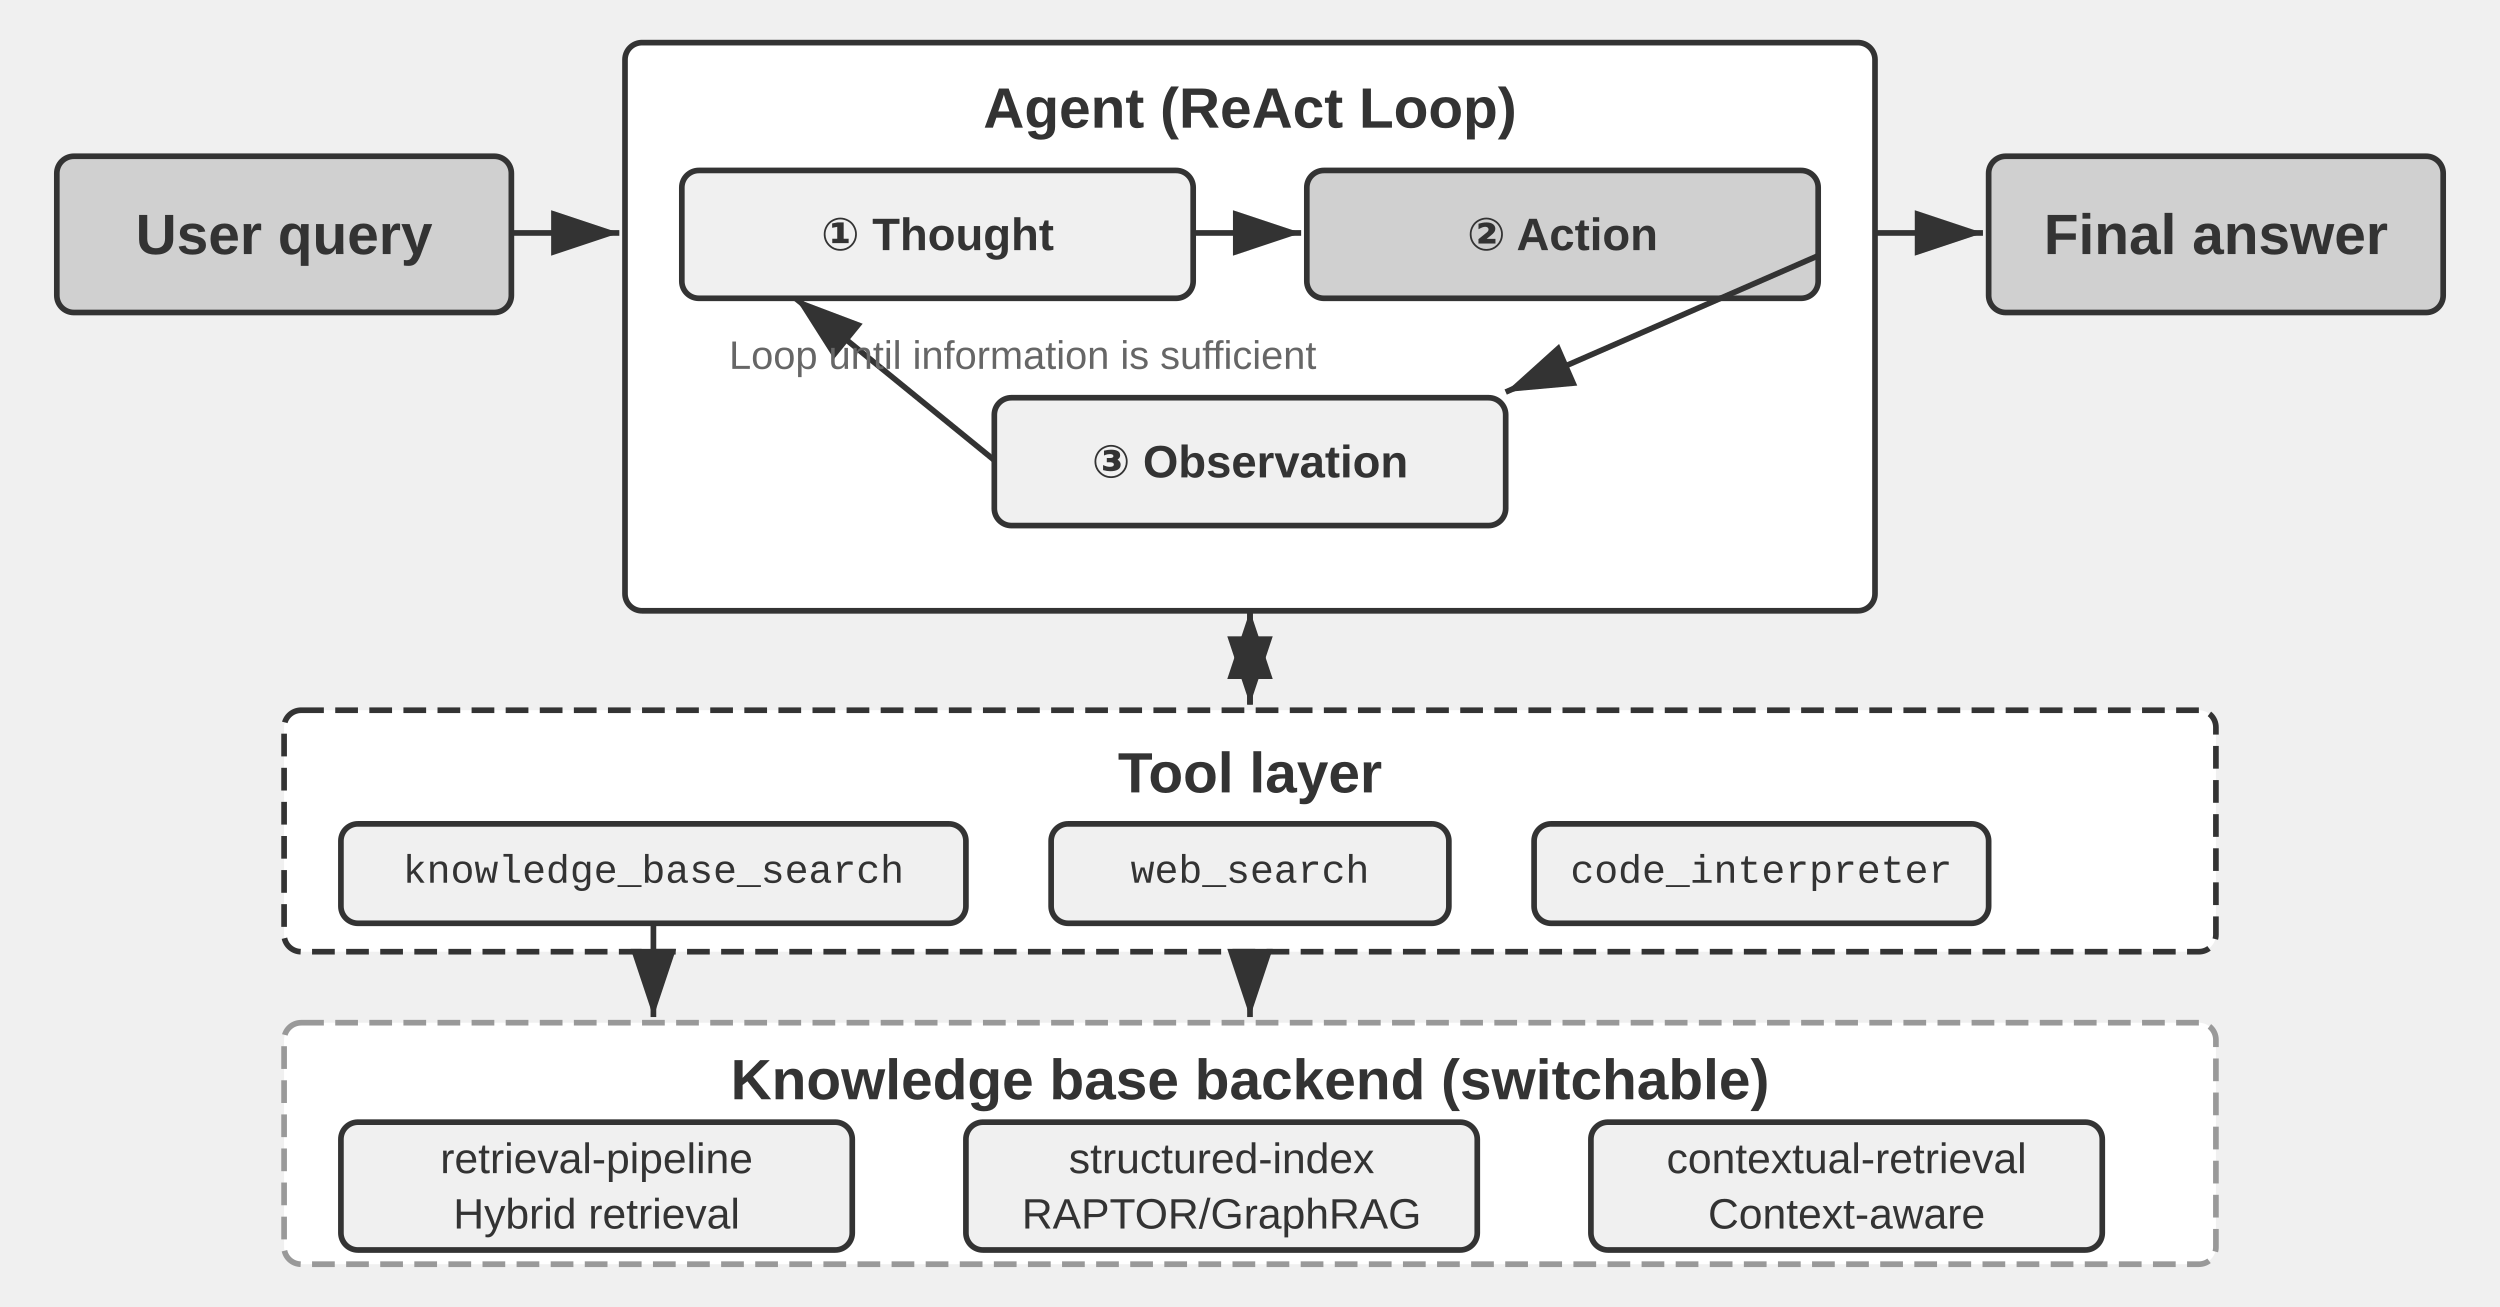
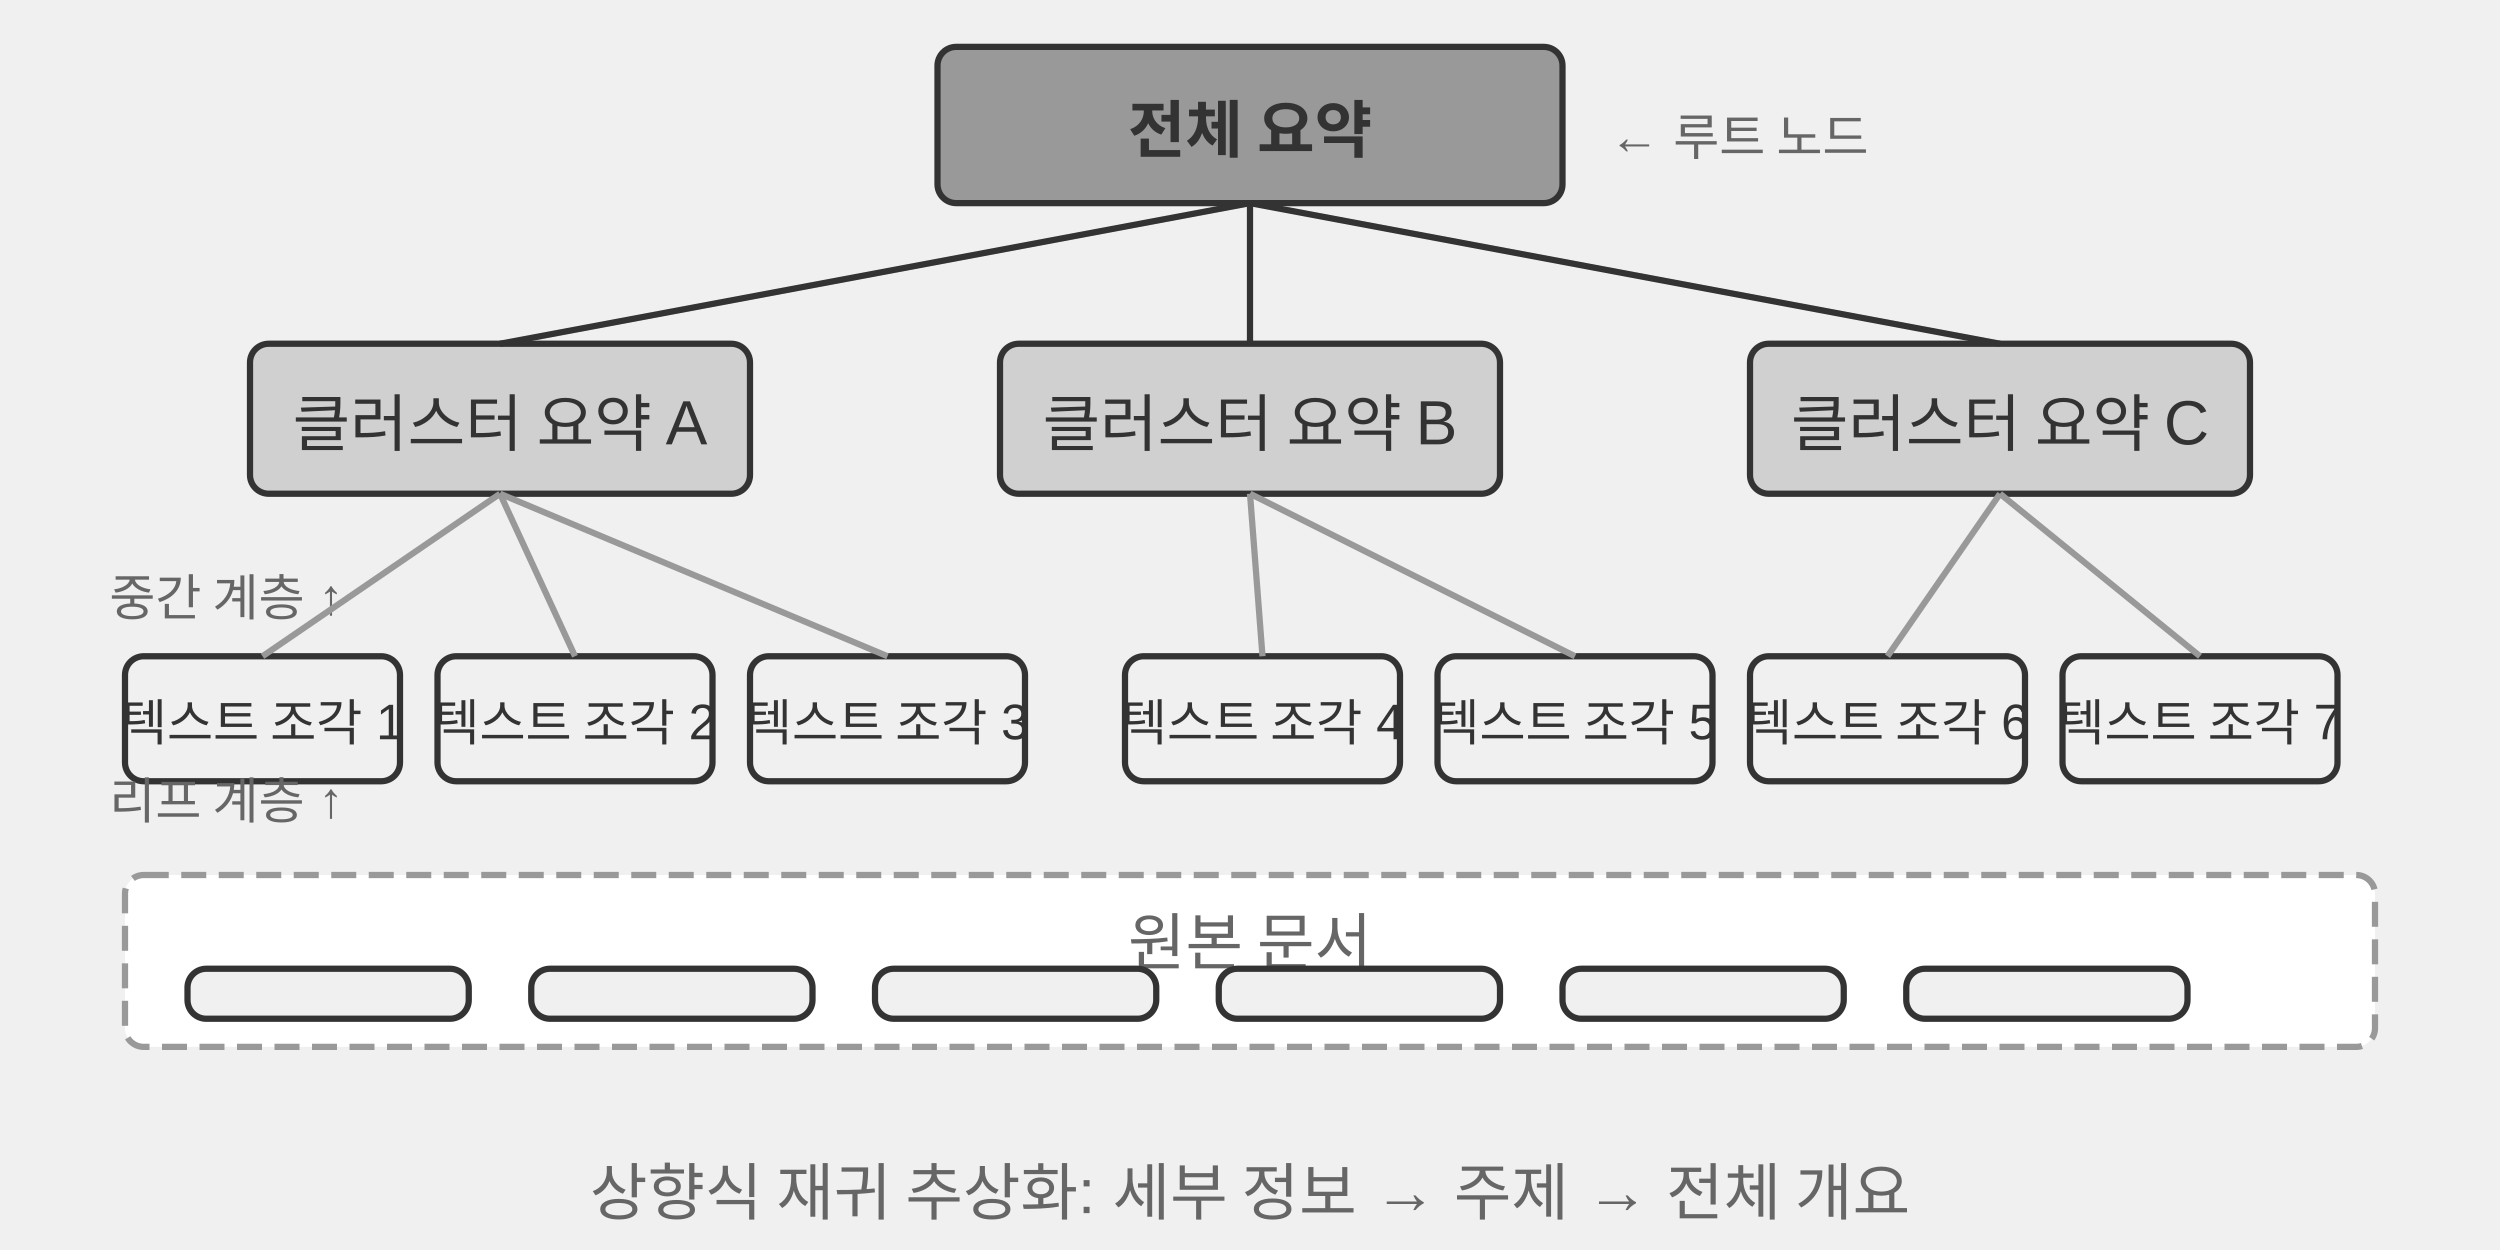
- <svg xmlns="http://www.w3.org/2000/svg" viewBox="0 40 880 460" width="880" height="460" style="background:#ffffff">
+ <svg xmlns="http://www.w3.org/2000/svg" viewBox="0 40 800 400" width="800" height="400" style="background:#ffffff">
  <defs>
    <marker id="ah" markerWidth="12" markerHeight="8" refX="12" refY="4" orient="auto">
      <polygon points="0 0, 12 4, 0 8" fill="#333333" />
    </marker>
    <marker id="ah-light" markerWidth="12" markerHeight="8" refX="12" refY="4" orient="auto">
      <polygon points="0 0, 12 4, 0 8" fill="#999999" />
    </marker>
  </defs>
-   <rect x="220" y="55" width="440" height="200" rx="6" fill="#ffffff" stroke="#333333" stroke-width="2" />
-   <text x="440" y="78" font-family="Arial, 'Helvetica Neue', Helvetica, 'PingFang SC', 'Microsoft YaHei', sans-serif" font-size="20" fill="#333333" text-anchor="middle" dominant-baseline="central" font-weight="bold">Agent (ReAct Loop)</text>
-   <rect x="240" y="100" width="180" height="45" rx="6" fill="#f0f0f0" stroke="#333333" stroke-width="2" />
-   <text x="330.0" y="122.5" font-family="Arial, 'Helvetica Neue', Helvetica, 'PingFang SC', 'Microsoft YaHei', sans-serif" font-size="16" fill="#333333" text-anchor="middle" dominant-baseline="central" font-weight="bold">① Thought</text>
-   <rect x="460" y="100" width="180" height="45" rx="6" fill="#d0d0d0" stroke="#333333" stroke-width="2" />
-   <text x="550.0" y="122.5" font-family="Arial, 'Helvetica Neue', Helvetica, 'PingFang SC', 'Microsoft YaHei', sans-serif" font-size="16" fill="#333333" text-anchor="middle" dominant-baseline="central" font-weight="bold">② Action</text>
-   <rect x="350" y="180" width="180" height="45" rx="6" fill="#f0f0f0" stroke="#333333" stroke-width="2" />
-   <text x="440.0" y="202.5" font-family="Arial, 'Helvetica Neue', Helvetica, 'PingFang SC', 'Microsoft YaHei', sans-serif" font-size="16" fill="#333333" text-anchor="middle" dominant-baseline="central" font-weight="bold">③ Observation</text>
-   <line x1="420" y1="122" x2="458" y2="122" stroke="#333333" stroke-width="2" marker-end="url(#ah)" />
-   <line x1="640" y1="130" x2="530" y2="178" stroke="#333333" stroke-width="2" marker-end="url(#ah)" />
-   <line x1="350" y1="202" x2="280" y2="145" stroke="#333333" stroke-width="2" marker-end="url(#ah)" />
-   <text x="360" y="165" font-family="Arial, 'Helvetica Neue', Helvetica, 'PingFang SC', 'Microsoft YaHei', sans-serif" font-size="14" fill="#666666" text-anchor="middle" dominant-baseline="central" font-weight="normal">Loop until information is sufficient</text>
-   <rect x="20" y="95" width="160" height="55" rx="6" fill="#d0d0d0" stroke="#333333" stroke-width="2" />
-   <text x="100.0" y="122.5" font-family="Arial, 'Helvetica Neue', Helvetica, 'PingFang SC', 'Microsoft YaHei', sans-serif" font-size="20" fill="#333333" text-anchor="middle" dominant-baseline="central" font-weight="bold">User query</text>
-   <line x1="180" y1="122" x2="218" y2="122" stroke="#333333" stroke-width="2" marker-end="url(#ah)" />
-   <rect x="700" y="95" width="160" height="55" rx="6" fill="#d0d0d0" stroke="#333333" stroke-width="2" />
-   <text x="780.0" y="122.5" font-family="Arial, 'Helvetica Neue', Helvetica, 'PingFang SC', 'Microsoft YaHei', sans-serif" font-size="20" fill="#333333" text-anchor="middle" dominant-baseline="central" font-weight="bold">Final answer</text>
-   <line x1="660" y1="122" x2="698" y2="122" stroke="#333333" stroke-width="2" marker-end="url(#ah)" />
-   <rect x="100" y="290" width="680" height="85" rx="6" fill="#ffffff" stroke="#333333" stroke-width="2" stroke-dasharray="8,4" />
-   <text x="440" y="312" font-family="Arial, 'Helvetica Neue', Helvetica, 'PingFang SC', 'Microsoft YaHei', sans-serif" font-size="20" fill="#333333" text-anchor="middle" dominant-baseline="central" font-weight="bold">Tool layer</text>
-   <rect x="120" y="330" width="220" height="35" rx="6" fill="#f0f0f0" stroke="#333333" stroke-width="2" />
-   <text x="230.0" y="347" font-family="'Courier New', Courier, monospace" font-size="14" fill="#333333" text-anchor="middle" dominant-baseline="central">knowledge_base_search</text>
-   <rect x="370" y="330" width="140" height="35" rx="6" fill="#f0f0f0" stroke="#333333" stroke-width="2" />
-   <text x="440.0" y="347" font-family="'Courier New', Courier, monospace" font-size="14" fill="#333333" text-anchor="middle" dominant-baseline="central">web_search</text>
-   <rect x="540" y="330" width="160" height="35" rx="6" fill="#f0f0f0" stroke="#333333" stroke-width="2" />
-   <text x="620.0" y="347" font-family="'Courier New', Courier, monospace" font-size="14" fill="#333333" text-anchor="middle" dominant-baseline="central">code_interpreter</text>
-   <line x1="440" y1="255" x2="440" y2="288" stroke="#333333" stroke-width="2" marker-end="url(#ah)" />
-   <line x1="440" y1="288" x2="440" y2="255" stroke="#333333" stroke-width="2" marker-end="url(#ah)" />
-   <rect x="100" y="400" width="680" height="85" rx="6" fill="#ffffff" stroke="#999999" stroke-width="2" stroke-dasharray="8,4" />
-   <text x="440" y="420" font-family="Arial, 'Helvetica Neue', Helvetica, 'PingFang SC', 'Microsoft YaHei', sans-serif" font-size="20" fill="#333333" text-anchor="middle" dominant-baseline="central" font-weight="bold">Knowledge base backend (switchable)</text>
-   <rect x="120" y="435" width="180" height="45" rx="6" fill="#f0f0f0" stroke="#333333" stroke-width="2" />
-   <text x="210.0" y="447.75" font-family="Arial, 'Helvetica Neue', Helvetica, 'PingFang SC', 'Microsoft YaHei', sans-serif" font-size="15.0" fill="#333333" text-anchor="middle" dominant-baseline="central" font-weight="normal">retrieval-pipeline</text>
-   <text x="210.0" y="467.25" font-family="Arial, 'Helvetica Neue', Helvetica, 'PingFang SC', 'Microsoft YaHei', sans-serif" font-size="15.0" fill="#333333" text-anchor="middle" dominant-baseline="central" font-weight="normal">Hybrid retrieval</text>
-   <rect x="340" y="435" width="180" height="45" rx="6" fill="#f0f0f0" stroke="#333333" stroke-width="2" />
-   <text x="430.0" y="447.75" font-family="Arial, 'Helvetica Neue', Helvetica, 'PingFang SC', 'Microsoft YaHei', sans-serif" font-size="15.0" fill="#333333" text-anchor="middle" dominant-baseline="central" font-weight="normal">structured-index</text>
-   <text x="430.0" y="467.25" font-family="Arial, 'Helvetica Neue', Helvetica, 'PingFang SC', 'Microsoft YaHei', sans-serif" font-size="15.0" fill="#333333" text-anchor="middle" dominant-baseline="central" font-weight="normal">RAPTOR/GraphRAG</text>
-   <rect x="560" y="435" width="180" height="45" rx="6" fill="#f0f0f0" stroke="#333333" stroke-width="2" />
-   <text x="650.0" y="447.75" font-family="Arial, 'Helvetica Neue', Helvetica, 'PingFang SC', 'Microsoft YaHei', sans-serif" font-size="15.0" fill="#333333" text-anchor="middle" dominant-baseline="central" font-weight="normal">contextual-retrieval</text>
-   <text x="650.0" y="467.25" font-family="Arial, 'Helvetica Neue', Helvetica, 'PingFang SC', 'Microsoft YaHei', sans-serif" font-size="15.0" fill="#333333" text-anchor="middle" dominant-baseline="central" font-weight="normal">Context-aware</text>
-   <line x1="230" y1="365" x2="230" y2="398" stroke="#333333" stroke-width="2" marker-end="url(#ah)" />
-   <line x1="440" y1="375" x2="440" y2="398" stroke="#333333" stroke-width="2" marker-end="url(#ah)" />
+   <rect x="300" y="55" width="200" height="50" rx="6" fill="#999999" stroke="#333333" stroke-width="2" />
+   <text x="400.0" y="80.0" font-family="'Apple SD Gothic Neo', 'Malgun Gothic', Arial, sans-serif" font-size="20" fill="#333333" text-anchor="middle" dominant-baseline="central" font-weight="bold">전체 요약</text>
+   <text x="515" y="80" font-family="'Apple SD Gothic Neo', 'Malgun Gothic', Arial, sans-serif" font-size="16" fill="#666666" text-anchor="start" dominant-baseline="central" font-weight="normal">← 루트 노드</text>
+   <rect x="80" y="150" width="160" height="48" rx="6" fill="#d0d0d0" stroke="#333333" stroke-width="2" />
+   <text x="160.0" y="174.0" font-family="'Apple SD Gothic Neo', 'Malgun Gothic', Arial, sans-serif" font-size="20" fill="#333333" text-anchor="middle" dominant-baseline="central" font-weight="normal">클러스터 요약 A</text>
+   <rect x="320" y="150" width="160" height="48" rx="6" fill="#d0d0d0" stroke="#333333" stroke-width="2" />
+   <text x="400.0" y="174.0" font-family="'Apple SD Gothic Neo', 'Malgun Gothic', Arial, sans-serif" font-size="20" fill="#333333" text-anchor="middle" dominant-baseline="central" font-weight="normal">클러스터 요약 B</text>
+   <rect x="560" y="150" width="160" height="48" rx="6" fill="#d0d0d0" stroke="#333333" stroke-width="2" />
+   <text x="640.0" y="174.0" font-family="'Apple SD Gothic Neo', 'Malgun Gothic', Arial, sans-serif" font-size="20" fill="#333333" text-anchor="middle" dominant-baseline="central" font-weight="normal">클러스터 요약 C</text>
+   <line x1="400" y1="105" x2="160" y2="150" stroke="#333333" stroke-width="2" />
+   <line x1="400" y1="105" x2="400" y2="150" stroke="#333333" stroke-width="2" />
+   <line x1="400" y1="105" x2="640" y2="150" stroke="#333333" stroke-width="2" />
+   <text x="35" y="230" font-family="'Apple SD Gothic Neo', 'Malgun Gothic', Arial, sans-serif" font-size="16" fill="#666666" text-anchor="start" dominant-baseline="central" font-weight="normal">중간 계층 ↑</text>
+   <rect x="40" y="250" width="88" height="40" rx="6" fill="#f0f0f0" stroke="#333333" stroke-width="2" />
+   <text x="84.0" y="270.0" font-family="'Apple SD Gothic Neo', 'Malgun Gothic', Arial, sans-serif" font-size="16" fill="#333333" text-anchor="middle" dominant-baseline="central" font-weight="normal">텍스트 조각 1</text>
+   <line x1="84.0" y1="250" x2="160" y2="198" stroke="#999999" stroke-width="2" />
+   <rect x="140" y="250" width="88" height="40" rx="6" fill="#f0f0f0" stroke="#333333" stroke-width="2" />
+   <text x="184.0" y="270.0" font-family="'Apple SD Gothic Neo', 'Malgun Gothic', Arial, sans-serif" font-size="16" fill="#333333" text-anchor="middle" dominant-baseline="central" font-weight="normal">텍스트 조각 2</text>
+   <line x1="184.0" y1="250" x2="160" y2="198" stroke="#999999" stroke-width="2" />
+   <rect x="240" y="250" width="88" height="40" rx="6" fill="#f0f0f0" stroke="#333333" stroke-width="2" />
+   <text x="284.0" y="270.0" font-family="'Apple SD Gothic Neo', 'Malgun Gothic', Arial, sans-serif" font-size="16" fill="#333333" text-anchor="middle" dominant-baseline="central" font-weight="normal">텍스트 조각 3</text>
+   <line x1="284.0" y1="250" x2="160" y2="198" stroke="#999999" stroke-width="2" />
+   <rect x="360" y="250" width="88" height="40" rx="6" fill="#f0f0f0" stroke="#333333" stroke-width="2" />
+   <text x="404.0" y="270.0" font-family="'Apple SD Gothic Neo', 'Malgun Gothic', Arial, sans-serif" font-size="16" fill="#333333" text-anchor="middle" dominant-baseline="central" font-weight="normal">텍스트 조각 4</text>
+   <line x1="404.0" y1="250" x2="400" y2="198" stroke="#999999" stroke-width="2" />
+   <rect x="460" y="250" width="88" height="40" rx="6" fill="#f0f0f0" stroke="#333333" stroke-width="2" />
+   <text x="504.0" y="270.0" font-family="'Apple SD Gothic Neo', 'Malgun Gothic', Arial, sans-serif" font-size="16" fill="#333333" text-anchor="middle" dominant-baseline="central" font-weight="normal">텍스트 조각 5</text>
+   <line x1="504.0" y1="250" x2="400" y2="198" stroke="#999999" stroke-width="2" />
+   <rect x="560" y="250" width="88" height="40" rx="6" fill="#f0f0f0" stroke="#333333" stroke-width="2" />
+   <text x="604.0" y="270.0" font-family="'Apple SD Gothic Neo', 'Malgun Gothic', Arial, sans-serif" font-size="16" fill="#333333" text-anchor="middle" dominant-baseline="central" font-weight="normal">텍스트 조각 6</text>
+   <line x1="604.0" y1="250" x2="640" y2="198" stroke="#999999" stroke-width="2" />
+   <rect x="660" y="250" width="88" height="40" rx="6" fill="#f0f0f0" stroke="#333333" stroke-width="2" />
+   <text x="704.0" y="270.0" font-family="'Apple SD Gothic Neo', 'Malgun Gothic', Arial, sans-serif" font-size="16" fill="#333333" text-anchor="middle" dominant-baseline="central" font-weight="normal">텍스트 조각 7</text>
+   <line x1="704.0" y1="250" x2="640" y2="198" stroke="#999999" stroke-width="2" />
+   <text x="35" y="295" font-family="'Apple SD Gothic Neo', 'Malgun Gothic', Arial, sans-serif" font-size="16" fill="#666666" text-anchor="start" dominant-baseline="central" font-weight="normal">리프 계층 ↑</text>
+   <rect x="40" y="320" width="720" height="55" rx="6" fill="#ffffff" stroke="#999999" stroke-width="2" stroke-dasharray="8,4" />
+   <text x="400" y="340" font-family="'Apple SD Gothic Neo', 'Malgun Gothic', Arial, sans-serif" font-size="20" fill="#666666" text-anchor="middle" dominant-baseline="central" font-weight="normal">원본 문서</text>
+   <rect x="60" y="350" width="90" height="16" rx="6" fill="#f0f0f0" stroke="#333333" stroke-width="2" />
+   <rect x="170" y="350" width="90" height="16" rx="6" fill="#f0f0f0" stroke="#333333" stroke-width="2" />
+   <rect x="280" y="350" width="90" height="16" rx="6" fill="#f0f0f0" stroke="#333333" stroke-width="2" />
+   <rect x="390" y="350" width="90" height="16" rx="6" fill="#f0f0f0" stroke="#333333" stroke-width="2" />
+   <rect x="500" y="350" width="90" height="16" rx="6" fill="#f0f0f0" stroke="#333333" stroke-width="2" />
+   <rect x="610" y="350" width="90" height="16" rx="6" fill="#f0f0f0" stroke="#333333" stroke-width="2" />
+   <text x="400.0" y="420" font-family="'Apple SD Gothic Neo', 'Malgun Gothic', Arial, sans-serif" font-size="20" fill="#666666" text-anchor="middle" dominant-baseline="central" font-weight="normal">상향식 재귀 추상화: 세부 정보 → 주제 → 전체 개요</text>
</svg>
